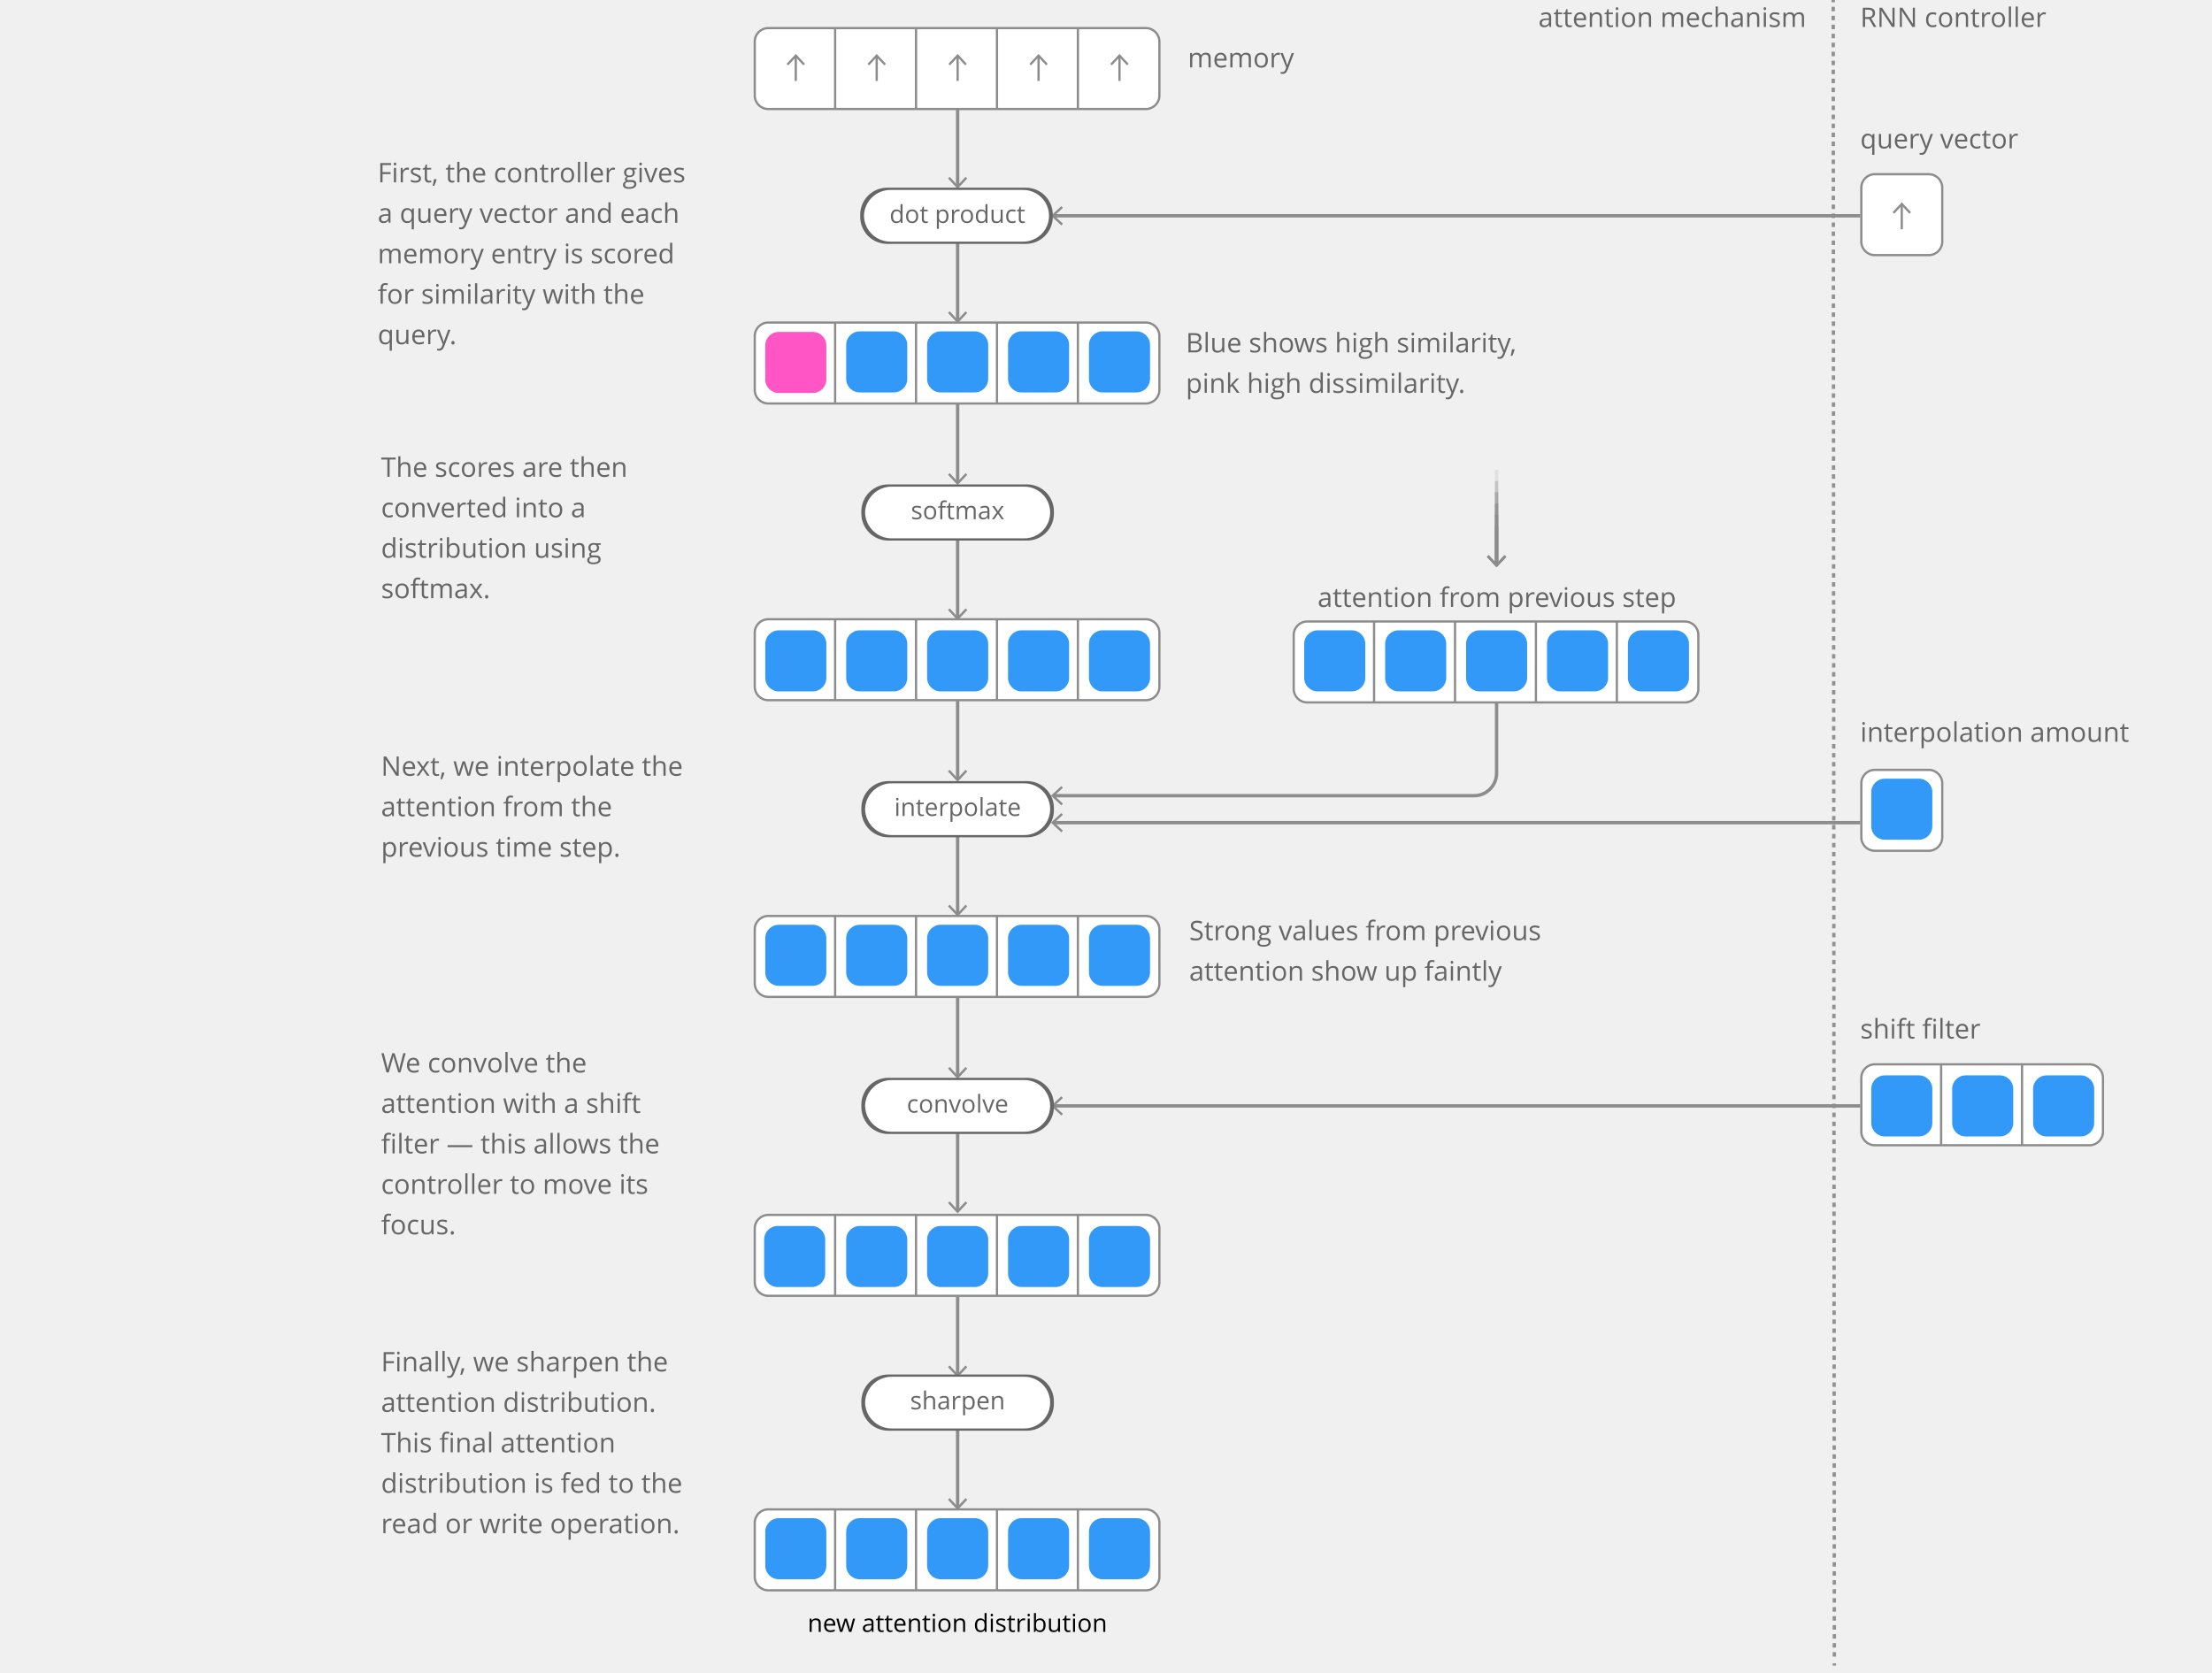
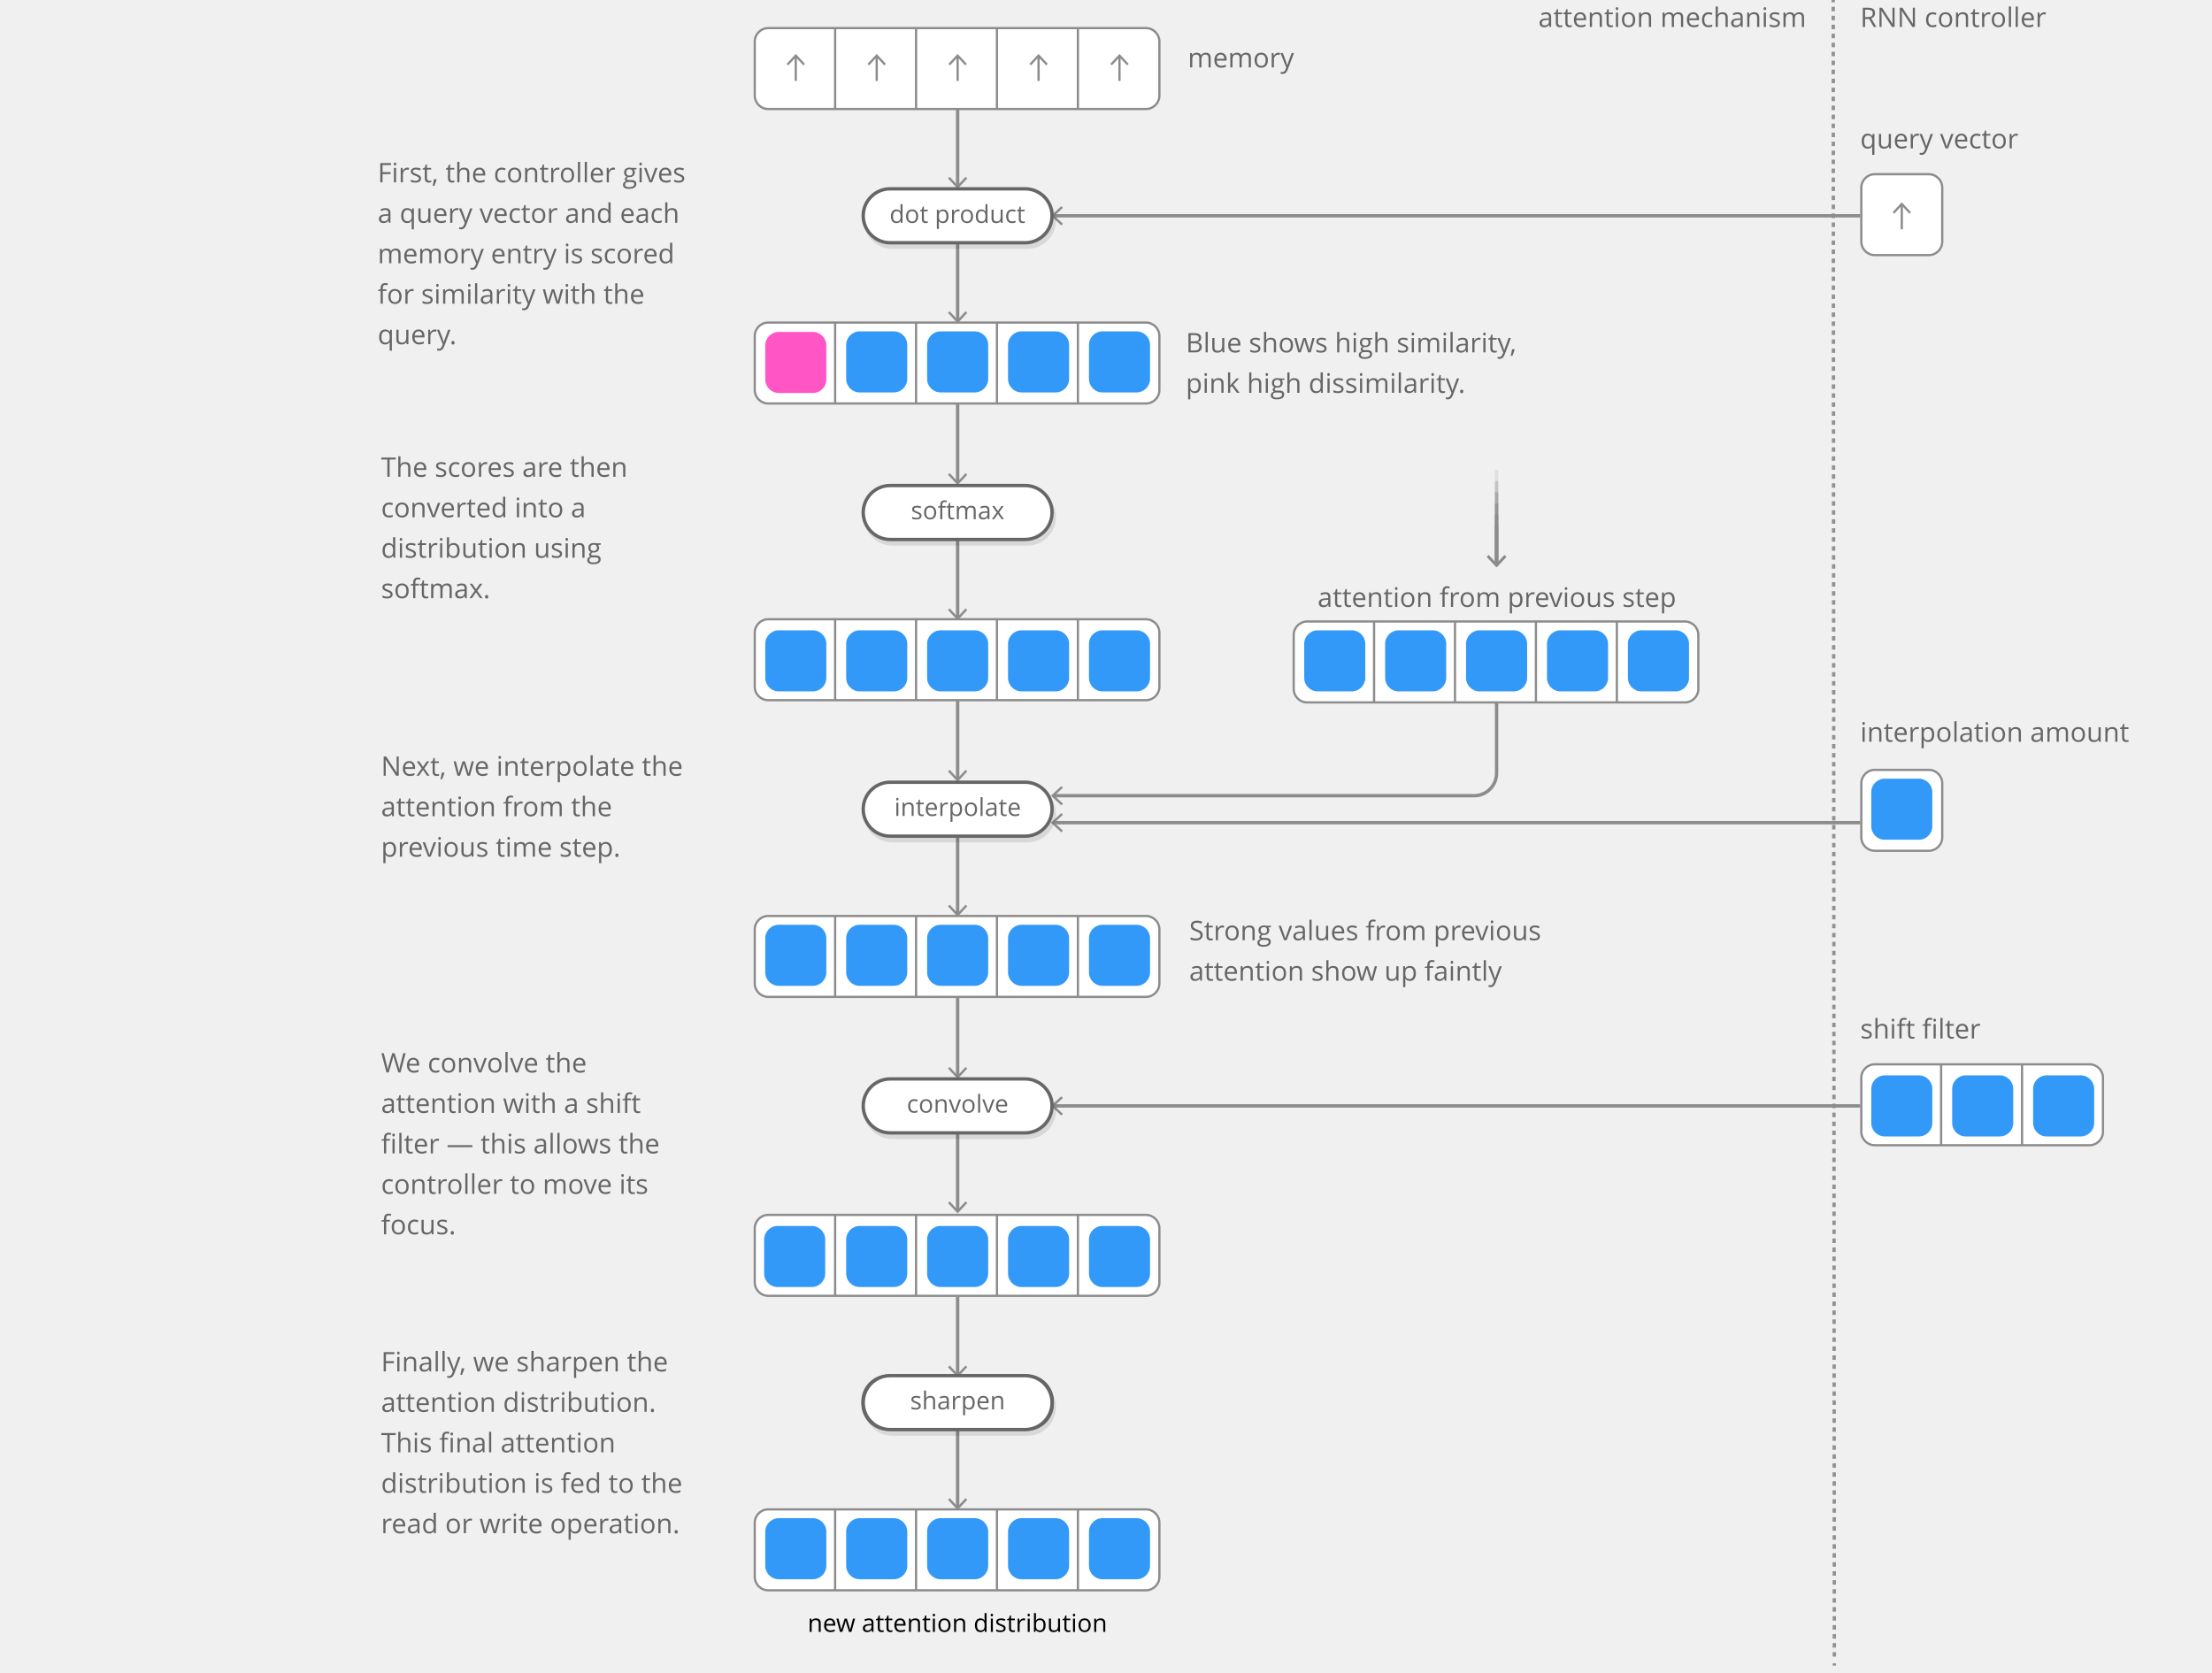
<svg xmlns="http://www.w3.org/2000/svg" xmlns:xlink="http://www.w3.org/1999/xlink" id="edges" width="984" height="744" viewBox="0 0 984 744">
  <defs>
    <symbol id="array-5" data-name="array-5" viewBox="0 0 181 37">
      <rect x="0.5" y="0.5" width="180" height="36" rx="6" ry="6" fill="#fff" stroke="#8c8c8c" stroke-miterlimit="10" />
      <line x1="36.25" y1="36.5" x2="36.25" y2="0.5" fill="none" stroke="#8c8c8c" stroke-miterlimit="10" />
      <line x1="72.25" y1="36.5" x2="72.25" y2="0.5" fill="none" stroke="#8c8c8c" stroke-miterlimit="10" />
      <line x1="108.25" y1="36.5" x2="108.25" y2="0.5" fill="none" stroke="#8c8c8c" stroke-miterlimit="10" />
      <line x1="144.25" y1="36.5" x2="144.25" y2="0.5" fill="none" stroke="#8c8c8c" stroke-miterlimit="10" />
    </symbol>
    <symbol id="array-1" data-name="array-1" viewBox="0 0 37 37">
      <rect x="0.5" y="0.5" width="36" height="36" rx="6" ry="6" fill="#fff" stroke="#8c8c8c" stroke-miterlimit="10" />
    </symbol>
    <symbol id="array-3" data-name="array-3" viewBox="0 0 108.5 37">
      <rect x="0.5" y="0.5" width="107.5" height="36" rx="6" ry="6" fill="#fff" stroke="#8c8c8c" stroke-miterlimit="10" />
      <line x1="36" y1="36.5" x2="36" y2="0.5" fill="none" stroke="#8c8c8c" stroke-miterlimit="10" />
      <line x1="72" y1="36.5" x2="72" y2="0.5" fill="none" stroke="#8c8c8c" stroke-miterlimit="10" />
    </symbol>
    <symbol id="array-negative-value" data-name="array-negative-value" viewBox="0 0 36 36">
      <rect width="36" height="36" fill="#0080f7" opacity="0" />
      <rect x="4.42" y="4.42" width="27.17" height="27.17" rx="6" ry="6" fill="#ff2bb6" opacity="0.8" />
    </symbol>
    <symbol id="array-positive-value" data-name="array-positive-value" viewBox="0 0 36 36">
      <rect width="36" height="36" fill="#0080f7" opacity="0" />
      <rect x="4.42" y="4.42" width="27.17" height="27.17" rx="6" ry="6" fill="#0080f7" opacity="0.8" />
    </symbol>
    <symbol id="array-vector" data-name="array-vector" viewBox="0 0 36 36">
      <rect width="36" height="36" fill="#0080f7" opacity="0" />
      <g>
        <line x1="18" y1="24" x2="18" y2="13.08" fill="none" stroke="#8c8c8c" stroke-miterlimit="10" />
        <polygon points="22.09 16.4 21.36 17.08 18 13.47 14.64 17.08 13.91 16.4 18 12 22.09 16.4" fill="#8c8c8c" />
      </g>
    </symbol>
  </defs>
  <g>
    <line x1="815.5" x2="816" y2="741" fill="#fff" />
    <g>
      <line x1="815.5" x2="815.5" y2="1" fill="none" stroke="#919191" stroke-miterlimit="10" stroke-width="1.5" />
      <line x1="815.5" y1="3" x2="816" y2="739" fill="none" stroke="#919191" stroke-miterlimit="10" stroke-width="1.5" stroke-dasharray="2 2" />
      <line x1="816" y1="740" x2="816" y2="741" fill="none" stroke="#919191" stroke-miterlimit="10" stroke-width="1.5" />
    </g>
  </g>
  <g>
    <line x1="426" y1="48" x2="426" y2="82.86" fill="none" stroke="#8c8c8c" stroke-miterlimit="10" stroke-width="1.5" />
    <polygon points="421.71 79.38 422.48 78.67 426 82.46 429.52 78.67 430.29 79.38 426 84 421.71 79.38" fill="#8c8c8c" />
  </g>
  <g>
    <line x1="827.5" y1="96" x2="468.64" y2="96" fill="none" stroke="#8c8c8c" stroke-miterlimit="10" stroke-width="1.5" />
    <polygon points="472.12 91.71 472.83 92.47 469.04 96 472.83 99.52 472.12 100.29 467.5 96 472.12 91.71" fill="#8c8c8c" />
  </g>
  <g>
    <line x1="827.5" y1="366" x2="468.64" y2="366" fill="none" stroke="#8c8c8c" stroke-miterlimit="10" stroke-width="1.5" />
    <polygon points="472.12 361.71 472.83 362.48 469.04 366 472.83 369.52 472.12 370.29 467.5 366 472.12 361.71" fill="#8c8c8c" />
  </g>
  <g>
    <line x1="827.5" y1="492" x2="468.64" y2="492" fill="none" stroke="#8c8c8c" stroke-miterlimit="10" stroke-width="1.5" />
    <polygon points="472.12 487.71 472.83 488.48 469.04 492 472.83 495.52 472.12 496.29 467.5 492 472.12 487.71" fill="#8c8c8c" />
  </g>
  <g>
    <line x1="426" y1="107.82" x2="426" y2="142.68" fill="none" stroke="#8c8c8c" stroke-miterlimit="10" stroke-width="1.5" />
    <polygon points="421.71 139.21 422.48 138.49 426 142.28 429.52 138.49 430.29 139.21 426 143.82 421.71 139.21" fill="#8c8c8c" />
  </g>
  <g>
    <line x1="426" y1="179.82" x2="426" y2="214.68" fill="none" stroke="#8c8c8c" stroke-miterlimit="10" stroke-width="1.5" />
    <polygon points="421.71 211.21 422.48 210.49 426 214.28 429.52 210.49 430.29 211.21 426 215.82 421.71 211.21" fill="#8c8c8c" />
  </g>
  <g>
    <line x1="426" y1="240" x2="426" y2="274.86" fill="none" stroke="#8c8c8c" stroke-miterlimit="10" stroke-width="1.5" />
    <polygon points="421.71 271.38 422.48 270.67 426 274.46 429.52 270.67 430.29 271.38 426 276 421.71 271.38" fill="#8c8c8c" />
  </g>
  <g>
    <g opacity="0">
      <g>
        <line x1="665.75" y1="204" x2="665.75" y2="251.21" fill="none" stroke="#8c8c8c" stroke-miterlimit="10" stroke-width="1.5" />
        <polygon points="661.46 247.74 662.23 247.02 665.75 250.81 669.27 247.02 670.04 247.74 665.75 252.35 661.46 247.74" fill="#8c8c8c" />
      </g>
    </g>
    <g opacity="0.17">
      <g>
        <line x1="665.75" y1="209" x2="665.75" y2="251.21" fill="none" stroke="#8c8c8c" stroke-miterlimit="10" stroke-width="1.5" />
        <polygon points="661.46 247.74 662.23 247.02 665.75 250.81 669.27 247.02 670.04 247.74 665.75 252.35 661.46 247.74" fill="#8c8c8c" />
      </g>
    </g>
    <g opacity="0.33">
      <g>
        <line x1="665.75" y1="214" x2="665.75" y2="251.21" fill="none" stroke="#8c8c8c" stroke-miterlimit="10" stroke-width="1.5" />
        <polygon points="661.46 247.74 662.23 247.02 665.75 250.81 669.27 247.02 670.04 247.74 665.75 252.35 661.46 247.74" fill="#8c8c8c" />
      </g>
    </g>
    <g opacity="0.5">
      <g>
        <line x1="665.75" y1="219" x2="665.75" y2="251.21" fill="none" stroke="#8c8c8c" stroke-miterlimit="10" stroke-width="1.5" />
        <polygon points="661.46 247.74 662.23 247.02 665.75 250.81 669.27 247.02 670.04 247.74 665.75 252.35 661.46 247.74" fill="#8c8c8c" />
      </g>
    </g>
    <g opacity="0.67">
      <g>
        <line x1="665.75" y1="224" x2="665.75" y2="251.21" fill="none" stroke="#8c8c8c" stroke-miterlimit="10" stroke-width="1.5" />
        <polygon points="661.46 247.74 662.23 247.02 665.75 250.81 669.27 247.02 670.04 247.74 665.75 252.35 661.46 247.74" fill="#8c8c8c" />
      </g>
    </g>
    <g opacity="0.83">
      <g>
        <line x1="665.75" y1="229" x2="665.75" y2="251.21" fill="none" stroke="#8c8c8c" stroke-miterlimit="10" stroke-width="1.5" />
        <polygon points="661.46 247.74 662.23 247.02 665.75 250.81 669.27 247.02 670.04 247.74 665.75 252.35 661.46 247.74" fill="#8c8c8c" />
      </g>
    </g>
    <g>
      <line x1="665.75" y1="234" x2="665.75" y2="251.21" fill="none" stroke="#8c8c8c" stroke-miterlimit="10" stroke-width="1.5" />
      <polygon points="661.46 247.74 662.23 247.02 665.75 250.81 669.27 247.02 670.04 247.74 665.75 252.35 661.46 247.74" fill="#8c8c8c" />
    </g>
  </g>
  <g>
    <line x1="426" y1="311.82" x2="426" y2="346.68" fill="none" stroke="#8c8c8c" stroke-miterlimit="10" stroke-width="1.5" />
    <polygon points="421.71 343.2 422.48 342.49 426 346.28 429.52 342.49 430.29 343.2 426 347.82 421.71 343.2" fill="#8c8c8c" />
  </g>
  <g>
    <line x1="426" y1="371.82" x2="426" y2="406.68" fill="none" stroke="#8c8c8c" stroke-miterlimit="10" stroke-width="1.5" />
    <polygon points="421.71 403.2 422.48 402.49 426 406.28 429.52 402.49 430.29 403.2 426 407.82 421.71 403.2" fill="#8c8c8c" />
  </g>
  <g>
    <line x1="426" y1="444" x2="426" y2="478.86" fill="none" stroke="#8c8c8c" stroke-miterlimit="10" stroke-width="1.5" />
    <polygon points="421.71 475.38 422.48 474.67 426 478.46 429.52 474.67 430.29 475.38 426 480 421.71 475.38" fill="#8c8c8c" />
  </g>
  <g>
    <line x1="426" y1="503.82" x2="426" y2="538.68" fill="none" stroke="#8c8c8c" stroke-miterlimit="10" stroke-width="1.5" />
    <polygon points="421.71 535.21 422.48 534.49 426 538.28 429.52 534.49 430.29 535.21 426 539.82 421.71 535.21" fill="#8c8c8c" />
  </g>
  <g>
    <line x1="426" y1="576.82" x2="426" y2="611.68" fill="none" stroke="#8c8c8c" stroke-miterlimit="10" stroke-width="1.5" />
    <polygon points="421.71 608.21 422.48 607.49 426 611.28 429.52 607.49 430.29 608.21 426 612.82 421.71 608.21" fill="#8c8c8c" />
  </g>
  <g>
    <line x1="426" y1="635.82" x2="426" y2="670.68" fill="none" stroke="#8c8c8c" stroke-miterlimit="10" stroke-width="1.5" />
    <polygon points="421.71 667.21 422.48 666.49 426 670.28 429.52 666.49 430.29 667.21 426 671.82 421.71 667.21" fill="#8c8c8c" />
  </g>
  <g>
    <path d="M665.75,312v32a10,10,0,0,1-10,10H468.64" fill="none" stroke="#8c8c8c" stroke-miterlimit="10" stroke-width="1.5" />
    <polygon points="472.12 349.71 472.83 350.48 469.04 354 472.83 357.52 472.12 358.29 467.5 354 472.12 349.71" fill="#8c8c8c" />
+   </g>
+   <g id="_Group_" data-name="&lt;Group&gt;">
+     <g>
+       <path d="M468,624a12,12,0,0,1-12,12H396a12,12,0,1,1,0-24h60a12,12,0,0,1,12,12h0Z" fill="#fff" />
+       <path d="M468.83,624.5a12,12,0,0,1-12,12H395.17a12,12,0,0,1-12-12v-1a12,12,0,0,1,12-12h61.66a12,12,0,0,1,12,12v1Zm-84-.5a11.79,11.79,0,0,0,12,11.5h58.34a11.51,11.51,0,1,0,0-23H396.83A11.79,11.79,0,0,0,384.83,624Z" fill="#666" />
+     </g>
+   </g>
+   <g>
+     <g opacity="0.1">
+       <rect x="385" y="614" width="84" height="24" rx="12" ry="12" />
+       <rect x="385" y="614" width="84" height="24" rx="12" ry="12" fill="none" stroke="#000" stroke-miterlimit="10" stroke-width="1.5" />
+     </g>
+     <g>
+       <rect x="384" y="612" width="84" height="24" rx="12" ry="12" fill="#fff" />
+       <rect x="384" y="612" width="84" height="24" rx="12" ry="12" fill="none" stroke="#666" stroke-miterlimit="10" stroke-width="1.5" />
+     </g>
+   </g>
+   <g>
+     <g opacity="0.1">
+       <rect x="385" y="482" width="84" height="24" rx="12" ry="12" />
+       <rect x="385" y="482" width="84" height="24" rx="12" ry="12" fill="none" stroke="#000" stroke-miterlimit="10" stroke-width="1.5" />
+     </g>
+     <g>
+       <rect x="384" y="480" width="84" height="24" rx="12" ry="12" fill="#fff" />
+       <rect x="384" y="480" width="84" height="24" rx="12" ry="12" fill="none" stroke="#666" stroke-miterlimit="10" stroke-width="1.5" />
+     </g>
+   </g>
+   <g>
+     <g opacity="0.1">
+       <rect x="385" y="350" width="84" height="24" rx="12" ry="12" />
+       <rect x="385" y="350" width="84" height="24" rx="12" ry="12" fill="none" stroke="#000" stroke-miterlimit="10" stroke-width="1.5" />
+     </g>
+     <g>
+       <rect x="384" y="348" width="84" height="24" rx="12" ry="12" fill="#fff" />
+       <rect x="384" y="348" width="84" height="24" rx="12" ry="12" fill="none" stroke="#666" stroke-miterlimit="10" stroke-width="1.5" />
+     </g>
+   </g>
+   <g>
+     <g opacity="0.1">
+       <rect x="385" y="218" width="84" height="24" rx="12" ry="12" />
+       <rect x="385" y="218" width="84" height="24" rx="12" ry="12" fill="none" stroke="#000" stroke-miterlimit="10" stroke-width="1.5" />
+     </g>
+     <g>
+       <rect x="384" y="216" width="84" height="24" rx="12" ry="12" fill="#fff" />
+       <rect x="384" y="216" width="84" height="24" rx="12" ry="12" fill="none" stroke="#666" stroke-miterlimit="10" stroke-width="1.5" />
+     </g>
+   </g>
+   <g>
+     <g opacity="0.1">
+       <rect x="385" y="86" width="84" height="24" rx="12" ry="12" />
+       <rect x="385" y="86" width="84" height="24" rx="12" ry="12" fill="none" stroke="#000" stroke-miterlimit="10" stroke-width="1.5" />
+     </g>
+     <g>
+       <rect x="384" y="84" width="84" height="24" rx="12" ry="12" fill="#fff" />
+       <rect x="384" y="84" width="84" height="24" rx="12" ry="12" fill="none" stroke="#666" stroke-miterlimit="10" stroke-width="1.5" />
+     </g>
  </g>
  <use id="array-5-3" data-name="array-5" width="181" height="37" transform="translate(335.25 275)" xlink:href="#array-5" />
  <use width="181" height="37" transform="translate(575 276)" xlink:href="#array-5" />
  <use width="181" height="37" transform="translate(335.25 407)" xlink:href="#array-5" />
  <use width="181" height="37" transform="translate(335.25 540)" xlink:href="#array-5" />
  <use width="181" height="37" transform="translate(335.25 671)" xlink:href="#array-5" />
  <use width="37" height="37" transform="translate(827.5 342)" xlink:href="#array-1" />
  <use id="array-3-3" data-name="array-3" width="108.5" height="37" transform="translate(827.5 473)" xlink:href="#array-3" />
  <use width="181" height="37" transform="translate(335.25 143)" xlink:href="#array-5" />
  <g id="dot">
    <use width="36" height="36" transform="translate(336 143.25)" xlink:href="#array-negative-value" />
    <use width="36" height="36" transform="translate(372 143)" xlink:href="#array-positive-value" />
    <use width="36" height="36" transform="translate(408 143)" xlink:href="#array-positive-value" />
    <use width="36" height="36" transform="translate(444 143)" xlink:href="#array-positive-value" />
    <use width="36" height="36" transform="translate(480 143)" xlink:href="#array-positive-value" />
  </g>
  <use width="181" height="37" transform="translate(335.25 12)" xlink:href="#array-5" />
-   <g id="_Group_" data-name="&lt;Group&gt;">
-     <g>
-       <path d="M467.5,96a12,12,0,0,1-12,12h-60a12,12,0,1,1,0-24h60a12,12,0,0,1,12,12h0Z" fill="#fff" />
-       <path d="M468.33,96.5a12,12,0,0,1-12,12H394.67a12,12,0,0,1-12-12v-1a12,12,0,0,1,12-12h61.66a12,12,0,0,1,12,12v1Zm-84-.5a11.79,11.79,0,0,0,12,11.5h58.34a11.51,11.51,0,1,0,0-23H396.33A11.79,11.79,0,0,0,384.33,96Z" fill="#666" />
-     </g>
-   </g>
-   <g id="_Group_2" data-name="&lt;Group&gt;">
-     <g>
-       <path d="M468,228a12,12,0,0,1-12,12H396a12,12,0,1,1,0-24h60a12,12,0,0,1,12,12h0Z" fill="#fff" />
-       <path d="M468.83,228.5a12,12,0,0,1-12,12H395.17a12,12,0,0,1-12-12v-1a12,12,0,0,1,12-12h61.66a12,12,0,0,1,12,12v1Zm-84-.5a11.79,11.79,0,0,0,12,11.5h58.34a11.51,11.51,0,1,0,0-23H396.83A11.79,11.79,0,0,0,384.83,228Z" fill="#666" />
-     </g>
-   </g>
  <g id="softmax">
    <use width="36" height="36" transform="translate(336 276)" xlink:href="#array-positive-value" />
    <use width="36" height="36" transform="translate(372 276)" xlink:href="#array-positive-value" />
    <use width="36" height="36" transform="translate(408 276)" xlink:href="#array-positive-value" />
    <use width="36" height="36" transform="translate(444 276)" xlink:href="#array-positive-value" />
    <use id="array-positive-value-19" data-name="array-positive-value" width="36" height="36" transform="translate(480 276)" xlink:href="#array-positive-value" />
  </g>
  <g id="shift">
    <use width="36" height="36" transform="translate(828 474)" xlink:href="#array-positive-value" />
    <use width="36" height="36" transform="translate(864 474)" xlink:href="#array-positive-value" />
    <use width="36" height="36" transform="translate(900 474)" xlink:href="#array-positive-value" />
  </g>
  <use id="interpolate-amount" width="36" height="36" transform="translate(828 342)" xlink:href="#array-positive-value" />
  <g id="previous">
    <use width="36" height="36" transform="translate(575.75 276)" xlink:href="#array-positive-value" />
    <use width="36" height="36" transform="translate(611.75 276)" xlink:href="#array-positive-value" />
    <use width="36" height="36" transform="translate(647.75 276)" xlink:href="#array-positive-value" />
    <use width="36" height="36" transform="translate(683.75 276)" xlink:href="#array-positive-value" />
    <use width="36" height="36" transform="translate(719.75 276)" xlink:href="#array-positive-value" />
  </g>
-   <g id="_Group_3" data-name="&lt;Group&gt;">
-     <g>
-       <path d="M468,360a12,12,0,0,1-12,12H396a12,12,0,1,1,0-24h60a12,12,0,0,1,12,12h0Z" fill="#fff" />
-       <path d="M468.83,360.5a12,12,0,0,1-12,12H395.17a12,12,0,0,1-12-12v-1a12,12,0,0,1,12-12h61.66a12,12,0,0,1,12,12v1Zm-84-.5a11.79,11.79,0,0,0,12,11.5h58.34a11.51,11.51,0,1,0,0-23H396.83A11.79,11.79,0,0,0,384.83,360Z" fill="#666" />
-     </g>
-   </g>
  <g id="interpolate">
    <use width="36" height="36" transform="translate(336 407)" xlink:href="#array-positive-value" />
    <use width="36" height="36" transform="translate(372 407)" xlink:href="#array-positive-value" />
    <use width="36" height="36" transform="translate(408 407)" xlink:href="#array-positive-value" />
    <use width="36" height="36" transform="translate(444 407)" xlink:href="#array-positive-value" />
    <use width="36" height="36" transform="translate(480 407)" xlink:href="#array-positive-value" />
  </g>
-   <g id="_Group_4" data-name="&lt;Group&gt;">
-     <g>
-       <path d="M468,492a12,12,0,0,1-12,12H396a12,12,0,1,1,0-24h60a12,12,0,0,1,12,12h0Z" fill="#fff" />
-       <path d="M468.83,492.5a12,12,0,0,1-12,12H395.17a12,12,0,0,1-12-12v-1a12,12,0,0,1,12-12h61.66a12,12,0,0,1,12,12v1Zm-84-.5a11.79,11.79,0,0,0,12,11.5h58.34a11.51,11.51,0,1,0,0-23H396.83A11.79,11.79,0,0,0,384.83,492Z" fill="#666" />
-     </g>
-   </g>
  <g id="convolve">
    <use width="36" height="36" transform="translate(335.5 541)" xlink:href="#array-positive-value" />
    <use width="36" height="36" transform="translate(372 541)" xlink:href="#array-positive-value" />
    <use width="36" height="36" transform="translate(408 541)" xlink:href="#array-positive-value" />
    <use width="36" height="36" transform="translate(444 541)" xlink:href="#array-positive-value" />
    <use width="36" height="36" transform="translate(480 541)" xlink:href="#array-positive-value" />
-   </g>
-   <g id="_Group_5" data-name="&lt;Group&gt;">
-     <g>
-       <path d="M468,624a12,12,0,0,1-12,12H396a12,12,0,1,1,0-24h60a12,12,0,0,1,12,12h0Z" fill="#fff" />
-       <path d="M468.83,624.5a12,12,0,0,1-12,12H395.17a12,12,0,0,1-12-12v-1a12,12,0,0,1,12-12h61.66a12,12,0,0,1,12,12v1Zm-84-.5a11.79,11.79,0,0,0,12,11.5h58.34a11.51,11.51,0,1,0,0-23H396.83A11.79,11.79,0,0,0,384.83,624Z" fill="#666" />
-     </g>
  </g>
  <g id="new-attention">
    <use width="36" height="36" transform="translate(336 671)" xlink:href="#array-positive-value" />
    <use width="36" height="36" transform="translate(372 671)" xlink:href="#array-positive-value" />
    <use width="36" height="36" transform="translate(408 671)" xlink:href="#array-positive-value" />
    <use width="36" height="36" transform="translate(444 671)" xlink:href="#array-positive-value" />
    <use width="36" height="36" transform="translate(480 671)" xlink:href="#array-positive-value" />
  </g>
  <use width="37" height="37" transform="translate(827.5 77)" xlink:href="#array-1" />
  <text transform="translate(168 81.12)" font-size="12" fill="#666" font-family="Open Sans">First, the controller gives <tspan x="0" y="18">a query vector and each </tspan>
    <tspan x="0" y="36">memory entry is scored </tspan>
    <tspan x="0" y="54">for similarity with the </tspan>
    <tspan x="0" y="72">query.</tspan>
  </text>
  <text transform="translate(169.5 212.12)" font-size="12" fill="#666" font-family="Open Sans">The scores are then <tspan x="0" y="18">converted into a </tspan>
    <tspan x="0" y="36">distribution using </tspan>
    <tspan x="0" y="54">softmax.</tspan>
  </text>
  <text transform="translate(169.5 345.12)" font-size="12" fill="#666" font-family="Open Sans">Next, we interpolate the <tspan x="0" y="18">attention from the </tspan>
    <tspan x="0" y="36">previous time step. </tspan>
  </text>
  <text transform="translate(169.5 477.12)" font-size="12" fill="#666" font-family="Open Sans">We convolve the <tspan x="0" y="18">attention with a shift </tspan>
    <tspan x="0" y="36">filter — this allows the </tspan>
    <tspan x="0" y="54">controller to move its </tspan>
    <tspan x="0" y="72">focus.</tspan>
  </text>
  <text transform="translate(169.5 610.12)" font-size="12" fill="#666" font-family="Open Sans">Finally, we sharpen the <tspan x="0" y="18">attention distribution. </tspan>
    <tspan x="0" y="36">This final attention </tspan>
    <tspan x="0" y="54">distribution is fed to the </tspan>
    <tspan x="0" y="72">read or write operation.</tspan>
  </text>
  <text transform="translate(397.79 363)" font-size="11" fill="#666" font-family="Open Sans">interpolate</text>
  <text transform="translate(403.37 495)" font-size="11" fill="#666" font-family="Open Sans">convolve</text>
  <text transform="translate(404.86 627)" font-size="11" fill="#666" font-family="Open Sans">sharpen</text>
  <text transform="translate(405.19 231)" font-size="11" fill="#666" font-family="Open Sans">softmax</text>
  <text transform="translate(395.69 99.17)" font-size="11" fill="#666" font-family="Open Sans">dot product</text>
  <use id="query" width="36" height="36" transform="translate(828 78)" xlink:href="#array-vector" />
  <g id="memory">
    <use width="36" height="36" transform="translate(336 12)" xlink:href="#array-vector" />
    <use width="36" height="36" transform="translate(372 12)" xlink:href="#array-vector" />
    <use width="36" height="36" transform="translate(408 12)" xlink:href="#array-vector" />
    <use width="36" height="36" transform="translate(444 12)" xlink:href="#array-vector" />
    <use width="36" height="36" transform="translate(480 12)" xlink:href="#array-vector" />
  </g>
  <text transform="translate(528.38 30)" font-size="12" fill="#666" font-family="Open Sans">memory</text>
  <text transform="translate(527.5 156.77)" font-size="12" fill="#666" font-family="Open Sans">Blue shows high similarity, <tspan x="0" y="18">pink high dissimilarity.</tspan>
  </text>
  <text transform="translate(827.5 330)" font-size="12" fill="#666" font-family="Open Sans">interpolation amount</text>
  <text transform="translate(827.5 462)" font-size="12" fill="#666" font-family="Open Sans">shift filter</text>
  <text transform="translate(827.5 12)" font-size="12" fill="#666" font-family="Open Sans">RNN controller</text>
  <text transform="translate(684.32 12)" font-size="12" fill="#666" font-family="Open Sans">attention mechanism</text>
  <text transform="translate(827.5 66)" font-size="12" fill="#666" font-family="Open Sans">query vector</text>
  <text transform="translate(586.11 270)" font-size="12" fill="#666" font-family="Open Sans">attention from previous step</text>
  <text transform="translate(359.23 726)" font-size="11" font-family="Open Sans">new attention distribution</text>
  <text transform="translate(529 418.28)" font-size="12" fill="#666" font-family="Open Sans">Strong values from previous <tspan x="0" y="18">attention show up faintly</tspan>
  </text>
  <circle id="query-hover" cx="845.37" cy="95.44" r="87.04" fill="#fff" fill-opacity="0" />
  <circle id="interpolate-hover" cx="845.37" cy="357.04" r="41.37" fill="#fff" fill-opacity="0" />
  <rect id="shift-hover" x="798" y="450" width="168" height="84" fill="#fff" fill-opacity="0" />
</svg>
